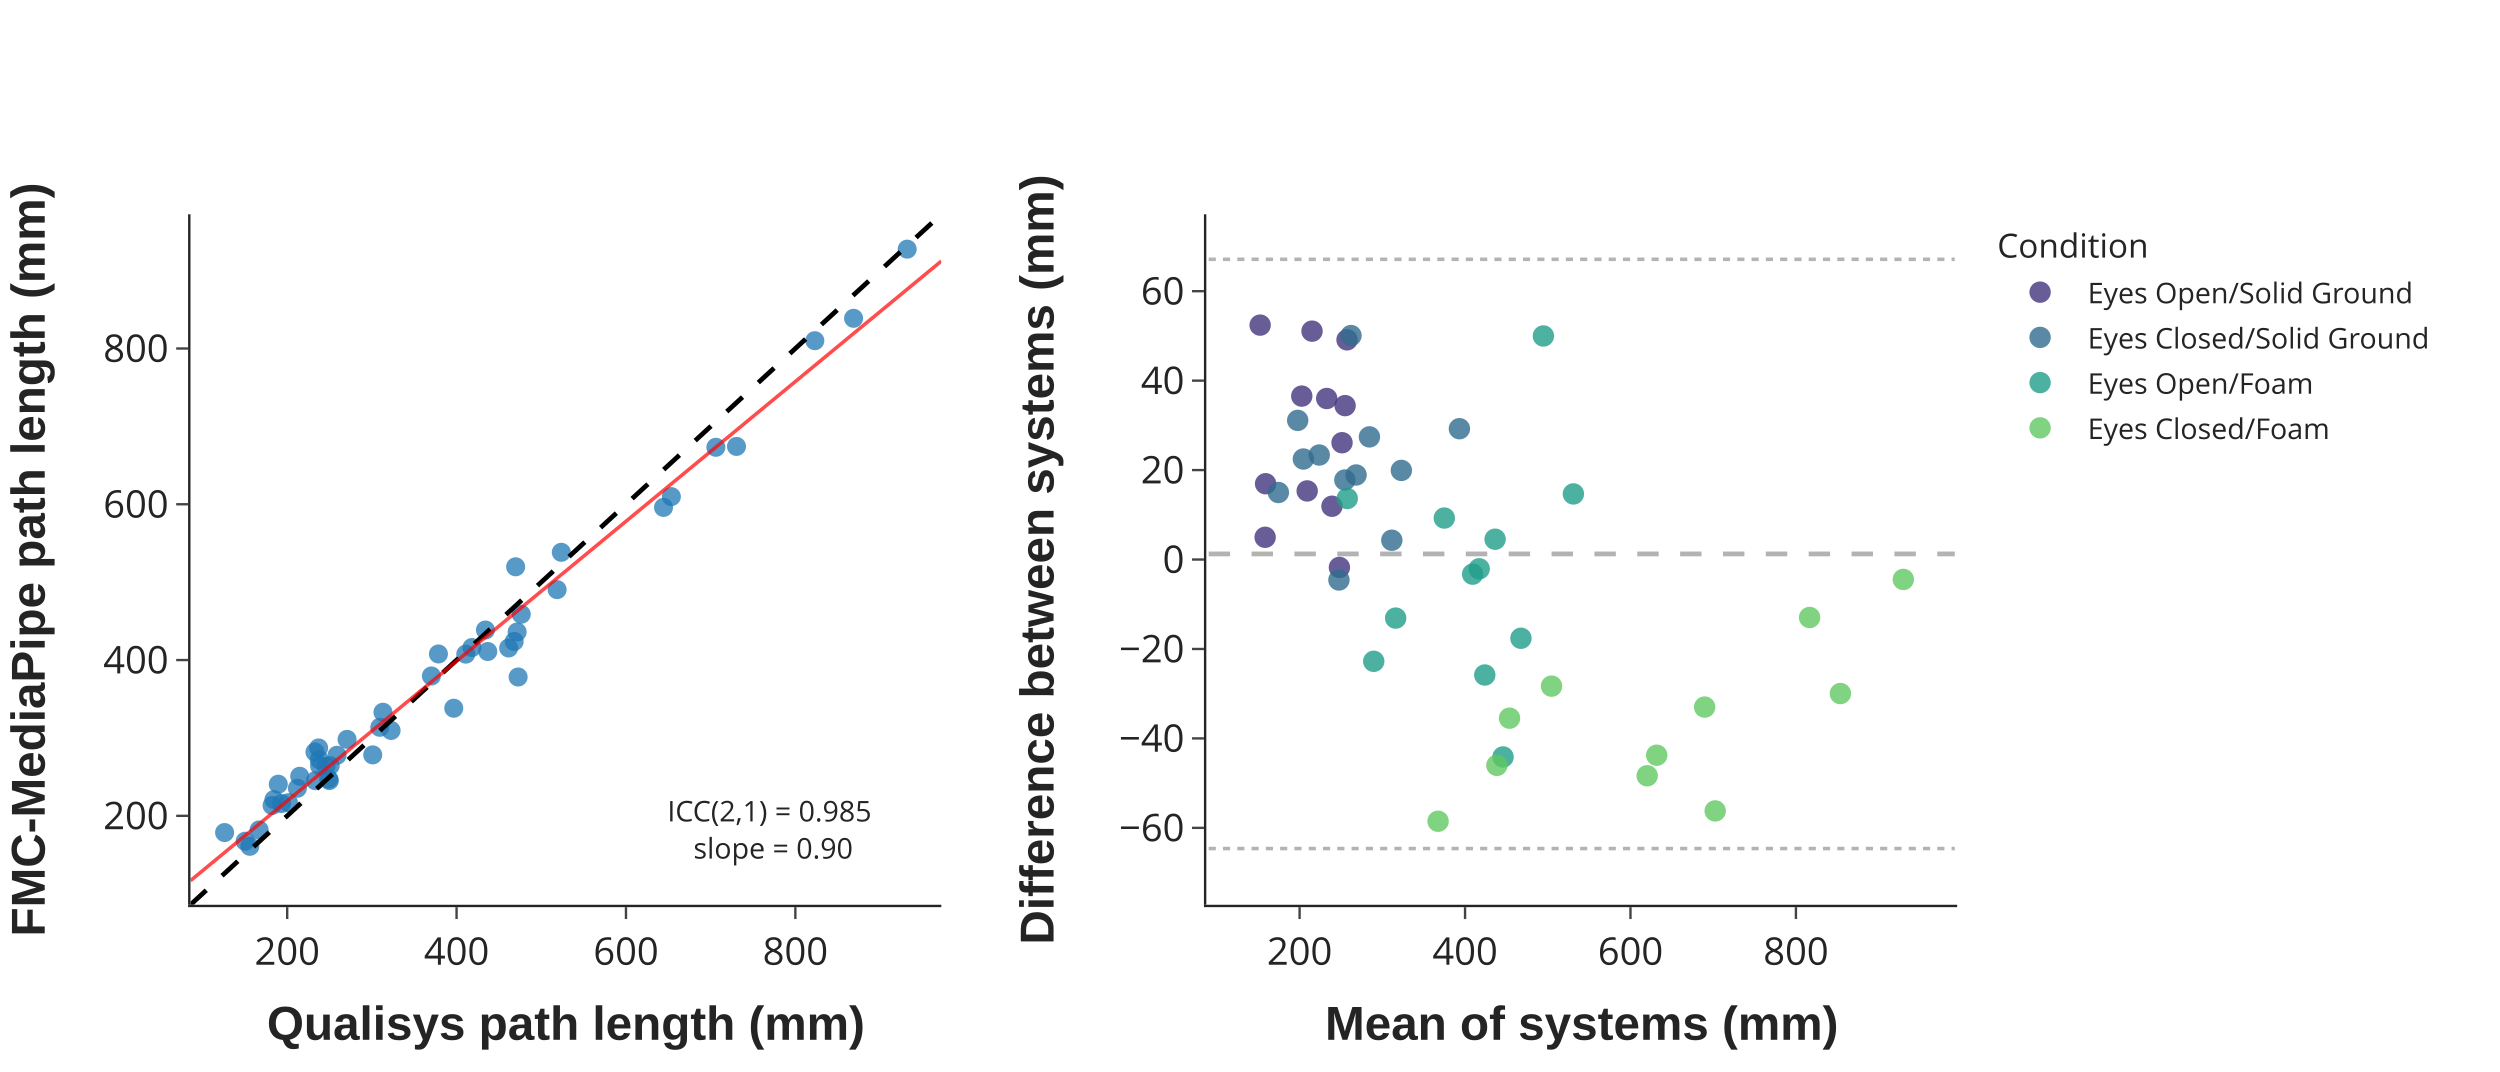
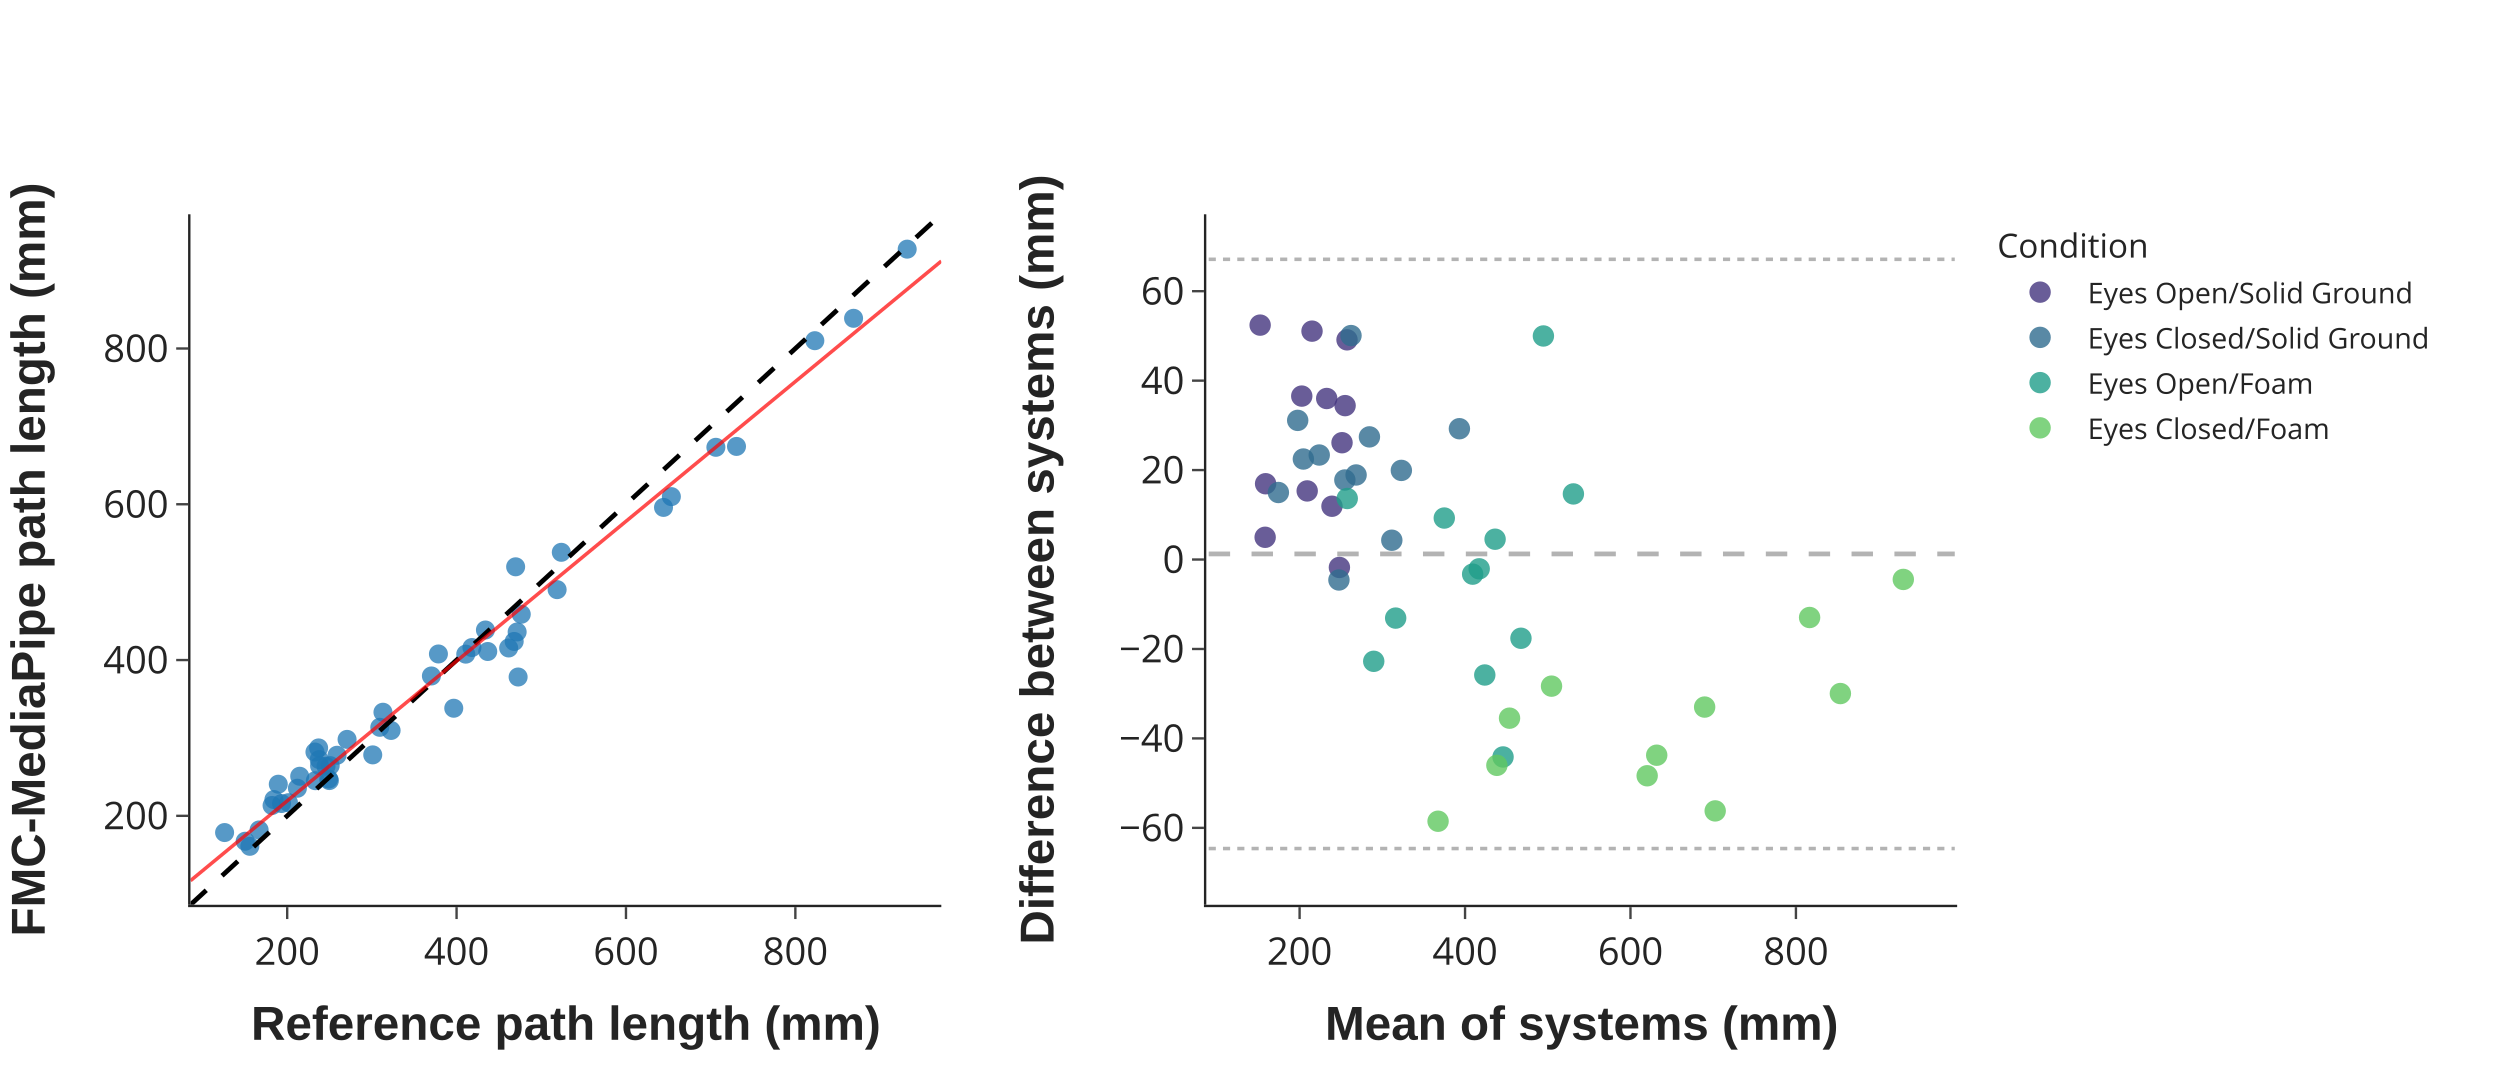
<svg xmlns="http://www.w3.org/2000/svg" class="main-svg" width="3150" height="1350" style="" viewBox="0 0 1050 450">
  <rect x="0" y="0" width="1050" height="450" style="fill: rgb(255, 255, 255); fill-opacity: 1;" />
-   <defs id="defs-a583e6">
+   <defs id="defs-15c1fa">
    <g class="clips">
-       <clipPath id="clipa583e6xyplot" class="plotclip">
+       <clipPath id="clip15c1faxyplot" class="plotclip">
        <rect width="315.35" height="290" />
      </clipPath>
-       <clipPath id="clipa583e6x2y2plot" class="plotclip">
+       <clipPath id="clip15c1fax2y2plot" class="plotclip">
        <rect width="315.35" height="290" />
      </clipPath>
-       <clipPath class="axesclip" id="clipa583e6x">
+       <clipPath class="axesclip" id="clip15c1fax">
        <rect x="80" y="0" width="315.35" height="450" />
      </clipPath>
-       <clipPath class="axesclip" id="clipa583e6y">
+       <clipPath class="axesclip" id="clip15c1fay">
        <rect x="0" y="90" width="1050" height="290" />
      </clipPath>
-       <clipPath class="axesclip" id="clipa583e6xy">
+       <clipPath class="axesclip" id="clip15c1faxy">
        <rect x="80" y="90" width="315.35" height="290" />
      </clipPath>
-       <clipPath class="axesclip" id="clipa583e6y2">
+       <clipPath class="axesclip" id="clip15c1fay2">
        <rect x="0" y="90" width="1050" height="290" />
      </clipPath>
-       <clipPath class="axesclip" id="clipa583e6xy2">
+       <clipPath class="axesclip" id="clip15c1faxy2">
        <rect x="80" y="90" width="315.35" height="290" />
      </clipPath>
-       <clipPath class="axesclip" id="clipa583e6x2">
+       <clipPath class="axesclip" id="clip15c1fax2">
        <rect x="506.65" y="0" width="315.35" height="450" />
      </clipPath>
-       <clipPath class="axesclip" id="clipa583e6x2y">
+       <clipPath class="axesclip" id="clip15c1fax2y">
        <rect x="506.65" y="90" width="315.35" height="290" />
      </clipPath>
-       <clipPath class="axesclip" id="clipa583e6x2y2">
+       <clipPath class="axesclip" id="clip15c1fax2y2">
        <rect x="506.65" y="90" width="315.35" height="290" />
      </clipPath>
    </g>
    <g class="gradients" />
    <g class="patterns" />
  </defs>
  <g class="bglayer" />
  <g class="layer-below">
    <g class="imagelayer" />
    <g class="shapelayer" />
  </g>
  <g class="cartesianlayer">
    <g class="subplot xy">
      <g class="layer-subplot">
        <g class="shapelayer" />
        <g class="imagelayer" />
      </g>
      <g class="minor-gridlayer">
        <g class="x" />
        <g class="y" />
      </g>
      <g class="gridlayer">
        <g class="x" />
        <g class="y" />
      </g>
      <g class="zerolinelayer" />
      <g class="layer-between">
        <g class="shapelayer" />
        <g class="imagelayer" />
      </g>
      <path class="xlines-below" />
      <path class="ylines-below" />
      <g class="overlines-below" />
      <g class="xaxislayer-below" />
      <g class="yaxislayer-below" />
      <g class="overaxes-below" />
      <g class="overplot">
-         <g class="xy" transform="translate(80,90)" clip-path="url(#clipa583e6xyplot)">
+         <g class="xy" transform="translate(80,90)" clip-path="url(#clip15c1faxyplot)">
          <g class="scatterlayer mlayer">
-             <g class="trace scatter trace2ce07f" style="stroke-miterlimit: 2; opacity: 1;">
+             <g class="trace scatter trace06d9ae" style="stroke-miterlimit: 2; opacity: 1;">
              <g class="fills" />
              <g class="errorbars" />
              <g class="lines" />
              <g class="points">
                <path class="point plotly-customdata" transform="translate(52.28,225.85)" d="M4,0A4,4 0 1,1 0,-4A4,4 0 0,1 4,0Z" style="opacity: 0.75; stroke-width: 0px; fill: rgb(31, 119, 180); fill-opacity: 1;" />
                <path class="point plotly-customdata" transform="translate(53.82,224.13)" d="M4,0A4,4 0 1,1 0,-4A4,4 0 0,1 4,0Z" style="opacity: 0.75; stroke-width: 0px; fill: rgb(31, 119, 180); fill-opacity: 1;" />
                <path class="point plotly-customdata" transform="translate(138.93,167.99)" d="M4,0A4,4 0 1,1 0,-4A4,4 0 0,1 4,0Z" style="opacity: 0.75; stroke-width: 0px; fill: rgb(31, 119, 180); fill-opacity: 1;" />
                <path class="point plotly-customdata" transform="translate(201.97,118.58)" d="M4,0A4,4 0 1,1 0,-4A4,4 0 0,1 4,0Z" style="opacity: 0.75; stroke-width: 0px; fill: rgb(31, 119, 180); fill-opacity: 1;" />
                <path class="point plotly-customdata" transform="translate(45.88,236.03)" d="M4,0A4,4 0 1,1 0,-4A4,4 0 0,1 4,0Z" style="opacity: 0.75; stroke-width: 0px; fill: rgb(31, 119, 180); fill-opacity: 1;" />
                <path class="point plotly-customdata" transform="translate(56.93,231.83)" d="M4,0A4,4 0 1,1 0,-4A4,4 0 0,1 4,0Z" style="opacity: 0.75; stroke-width: 0px; fill: rgb(31, 119, 180); fill-opacity: 1;" />
                <path class="point plotly-customdata" transform="translate(118.21,181.97)" d="M4,0A4,4 0 1,1 0,-4A4,4 0 0,1 4,0Z" style="opacity: 0.75; stroke-width: 0px; fill: rgb(31, 119, 180); fill-opacity: 1;" />
                <path class="point plotly-customdata" transform="translate(198.68,123.11)" d="M4,0A4,4 0 1,1 0,-4A4,4 0 0,1 4,0Z" style="opacity: 0.75; stroke-width: 0px; fill: rgb(31, 119, 180); fill-opacity: 1;" />
                <path class="point plotly-customdata" transform="translate(54.22,231.6)" d="M4,0A4,4 0 1,1 0,-4A4,4 0 0,1 4,0Z" style="opacity: 0.75; stroke-width: 0px; fill: rgb(31, 119, 180); fill-opacity: 1;" />
                <path class="point plotly-customdata" transform="translate(79.51,215.47)" d="M4,0A4,4 0 1,1 0,-4A4,4 0 0,1 4,0Z" style="opacity: 0.75; stroke-width: 0px; fill: rgb(31, 119, 180); fill-opacity: 1;" />
                <path class="point plotly-customdata" transform="translate(155.75,141.97)" d="M4,0A4,4 0 1,1 0,-4A4,4 0 0,1 4,0Z" style="opacity: 0.75; stroke-width: 0px; fill: rgb(31, 119, 180); fill-opacity: 1;" />
                <path class="point plotly-customdata" transform="translate(301.02,14.64)" d="M4,0A4,4 0 1,1 0,-4A4,4 0 0,1 4,0Z" style="opacity: 0.75; stroke-width: 0px; fill: rgb(31, 119, 180); fill-opacity: 1;" />
                <path class="point plotly-customdata" transform="translate(54.07,229.02)" d="M4,0A4,4 0 1,1 0,-4A4,4 0 0,1 4,0Z" style="opacity: 0.75; stroke-width: 0px; fill: rgb(31, 119, 180); fill-opacity: 1;" />
                <path class="point plotly-customdata" transform="translate(65.77,220.54)" d="M4,0A4,4 0 1,1 0,-4A4,4 0 0,1 4,0Z" style="opacity: 0.75; stroke-width: 0px; fill: rgb(31, 119, 180); fill-opacity: 1;" />
                <path class="point plotly-customdata" transform="translate(136.57,148.06)" d="M4,0A4,4 0 1,1 0,-4A4,4 0 0,1 4,0Z" style="opacity: 0.75; stroke-width: 0px; fill: rgb(31, 119, 180); fill-opacity: 1;" />
                <path class="point plotly-customdata" transform="translate(278.5,43.69)" d="M4,0A4,4 0 1,1 0,-4A4,4 0 0,1 4,0Z" style="opacity: 0.75; stroke-width: 0px; fill: rgb(31, 119, 180); fill-opacity: 1;" />
                <path class="point plotly-customdata" transform="translate(22.98,263.32)" d="M4,0A4,4 0 1,1 0,-4A4,4 0 0,1 4,0Z" style="opacity: 0.75; stroke-width: 0px; fill: rgb(31, 119, 180); fill-opacity: 1;" />
                <path class="point plotly-customdata" transform="translate(28.83,258.58)" d="M4,0A4,4 0 1,1 0,-4A4,4 0 0,1 4,0Z" style="opacity: 0.75; stroke-width: 0px; fill: rgb(31, 119, 180); fill-opacity: 1;" />
                <path class="point plotly-customdata" transform="translate(76.55,227.05)" d="M4,0A4,4 0 1,1 0,-4A4,4 0 0,1 4,0Z" style="opacity: 0.75; stroke-width: 0px; fill: rgb(31, 119, 180); fill-opacity: 1;" />
                <path class="point plotly-customdata" transform="translate(110.58,207.46)" d="M4,0A4,4 0 1,1 0,-4A4,4 0 0,1 4,0Z" style="opacity: 0.75; stroke-width: 0px; fill: rgb(31, 119, 180); fill-opacity: 1;" />
                <path class="point plotly-customdata" transform="translate(14.33,259.67)" d="M4,0A4,4 0 1,1 0,-4A4,4 0 0,1 4,0Z" style="opacity: 0.75; stroke-width: 0px; fill: rgb(31, 119, 180); fill-opacity: 1;" />
                <path class="point plotly-customdata" transform="translate(34.27,248.3)" d="M4,0A4,4 0 1,1 0,-4A4,4 0 0,1 4,0Z" style="opacity: 0.75; stroke-width: 0px; fill: rgb(31, 119, 180); fill-opacity: 1;" />
                <path class="point plotly-customdata" transform="translate(58.68,231.57)" d="M4,0A4,4 0 1,1 0,-4A4,4 0 0,1 4,0Z" style="opacity: 0.75; stroke-width: 0px; fill: rgb(31, 119, 180); fill-opacity: 1;" />
                <path class="point plotly-customdata" transform="translate(137.61,194.34)" d="M4,0A4,4 0 1,1 0,-4A4,4 0 0,1 4,0Z" style="opacity: 0.75; stroke-width: 0px; fill: rgb(31, 119, 180); fill-opacity: 1;" />
                <path class="point plotly-customdata" transform="translate(36.88,239.37)" d="M4,0A4,4 0 1,1 0,-4A4,4 0 0,1 4,0Z" style="opacity: 0.75; stroke-width: 0px; fill: rgb(31, 119, 180); fill-opacity: 1;" />
                <path class="point plotly-customdata" transform="translate(104.14,184.67)" d="M4,0A4,4 0 1,1 0,-4A4,4 0 0,1 4,0Z" style="opacity: 0.75; stroke-width: 0px; fill: rgb(31, 119, 180); fill-opacity: 1;" />
                <path class="point plotly-customdata" transform="translate(123.88,174.6)" d="M4,0A4,4 0 1,1 0,-4A4,4 0 0,1 4,0Z" style="opacity: 0.75; stroke-width: 0px; fill: rgb(31, 119, 180); fill-opacity: 1;" />
                <path class="point plotly-customdata" transform="translate(262.23,53.09)" d="M4,0A4,4 0 1,1 0,-4A4,4 0 0,1 4,0Z" style="opacity: 0.75; stroke-width: 0px; fill: rgb(31, 119, 180); fill-opacity: 1;" />
                <path class="point plotly-customdata" transform="translate(52.43,237.89)" d="M4,0A4,4 0 1,1 0,-4A4,4 0 0,1 4,0Z" style="opacity: 0.75; stroke-width: 0px; fill: rgb(31, 119, 180); fill-opacity: 1;" />
                <path class="point plotly-customdata" transform="translate(61.55,227.21)" d="M4,0A4,4 0 1,1 0,-4A4,4 0 0,1 4,0Z" style="opacity: 0.75; stroke-width: 0px; fill: rgb(31, 119, 180); fill-opacity: 1;" />
                <path class="point plotly-customdata" transform="translate(115.62,184.74)" d="M4,0A4,4 0 1,1 0,-4A4,4 0 0,1 4,0Z" style="opacity: 0.75; stroke-width: 0px; fill: rgb(31, 119, 180); fill-opacity: 1;" />
                <path class="point plotly-customdata" transform="translate(153.99,157.65)" d="M4,0A4,4 0 1,1 0,-4A4,4 0 0,1 4,0Z" style="opacity: 0.75; stroke-width: 0px; fill: rgb(31, 119, 180); fill-opacity: 1;" />
                <path class="point plotly-customdata" transform="translate(35.05,245.81)" d="M4,0A4,4 0 1,1 0,-4A4,4 0 0,1 4,0Z" style="opacity: 0.75; stroke-width: 0px; fill: rgb(31, 119, 180); fill-opacity: 1;" />
                <path class="point plotly-customdata" transform="translate(44.91,241.06)" d="M4,0A4,4 0 1,1 0,-4A4,4 0 0,1 4,0Z" style="opacity: 0.75; stroke-width: 0px; fill: rgb(31, 119, 180); fill-opacity: 1;" />
                <path class="point plotly-customdata" transform="translate(101.19,193.91)" d="M4,0A4,4 0 1,1 0,-4A4,4 0 0,1 4,0Z" style="opacity: 0.75; stroke-width: 0px; fill: rgb(31, 119, 180); fill-opacity: 1;" />
                <path class="point plotly-customdata" transform="translate(133.64,182.15)" d="M4,0A4,4 0 1,1 0,-4A4,4 0 0,1 4,0Z" style="opacity: 0.75; stroke-width: 0px; fill: rgb(31, 119, 180); fill-opacity: 1;" />
                <path class="point plotly-customdata" transform="translate(24.93,265.45)" d="M4,0A4,4 0 1,1 0,-4A4,4 0 0,1 4,0Z" style="opacity: 0.75; stroke-width: 0px; fill: rgb(31, 119, 180); fill-opacity: 1;" />
                <path class="point plotly-customdata" transform="translate(38.24,247.48)" d="M4,0A4,4 0 1,1 0,-4A4,4 0 0,1 4,0Z" style="opacity: 0.75; stroke-width: 0px; fill: rgb(31, 119, 180); fill-opacity: 1;" />
                <path class="point plotly-customdata" transform="translate(84.26,216.79)" d="M4,0A4,4 0 1,1 0,-4A4,4 0 0,1 4,0Z" style="opacity: 0.75; stroke-width: 0px; fill: rgb(31, 119, 180); fill-opacity: 1;" />
                <path class="point plotly-customdata" transform="translate(137.2,175.43)" d="M4,0A4,4 0 1,1 0,-4A4,4 0 0,1 4,0Z" style="opacity: 0.75; stroke-width: 0px; fill: rgb(31, 119, 180); fill-opacity: 1;" />
                <path class="point plotly-customdata" transform="translate(41.16,247.13)" d="M4,0A4,4 0 1,1 0,-4A4,4 0 0,1 4,0Z" style="opacity: 0.75; stroke-width: 0px; fill: rgb(31, 119, 180); fill-opacity: 1;" />
                <path class="point plotly-customdata" transform="translate(58.34,237.84)" d="M4,0A4,4 0 1,1 0,-4A4,4 0 0,1 4,0Z" style="opacity: 0.75; stroke-width: 0px; fill: rgb(31, 119, 180); fill-opacity: 1;" />
                <path class="point plotly-customdata" transform="translate(124.85,183.63)" d="M4,0A4,4 0 1,1 0,-4A4,4 0 0,1 4,0Z" style="opacity: 0.75; stroke-width: 0px; fill: rgb(31, 119, 180); fill-opacity: 1;" />
                <path class="point plotly-customdata" transform="translate(229.33,97.5)" d="M4,0A4,4 0 1,1 0,-4A4,4 0 0,1 4,0Z" style="opacity: 0.75; stroke-width: 0px; fill: rgb(31, 119, 180); fill-opacity: 1;" />
                <path class="point plotly-customdata" transform="translate(58.05,237.19)" d="M4,0A4,4 0 1,1 0,-4A4,4 0 0,1 4,0Z" style="opacity: 0.75; stroke-width: 0px; fill: rgb(31, 119, 180); fill-opacity: 1;" />
                <path class="point plotly-customdata" transform="translate(80.84,209.14)" d="M4,0A4,4 0 1,1 0,-4A4,4 0 0,1 4,0Z" style="opacity: 0.75; stroke-width: 0px; fill: rgb(31, 119, 180); fill-opacity: 1;" />
                <path class="point plotly-customdata" transform="translate(135.96,179.41)" d="M4,0A4,4 0 1,1 0,-4A4,4 0 0,1 4,0Z" style="opacity: 0.75; stroke-width: 0px; fill: rgb(31, 119, 180); fill-opacity: 1;" />
                <path class="point plotly-customdata" transform="translate(220.67,97.87)" d="M4,0A4,4 0 1,1 0,-4A4,4 0 0,1 4,0Z" style="opacity: 0.75; stroke-width: 0px; fill: rgb(31, 119, 180); fill-opacity: 1;" />
              </g>
              <g class="text" />
            </g>
-             <g class="trace scatter trace072e61" style="stroke-miterlimit: 2; opacity: 1;">
+             <g class="trace scatter trace8c0ba3" style="stroke-miterlimit: 2; opacity: 1;">
              <g class="fills" />
              <g class="errorbars" />
              <g class="lines">
                <path class="js-line" d="M0,290L315.35,0" style="vector-effect: none; fill: none; stroke: rgb(0, 0, 0); stroke-opacity: 1; stroke-dasharray: 9px, 9px; stroke-width: 2px; opacity: 1;" />
              </g>
              <g class="points" />
              <g class="text" />
            </g>
-             <g class="trace scatter traceab50ee" style="stroke-miterlimit: 2; opacity: 0.7;">
+             <g class="trace scatter trace10673d" style="stroke-miterlimit: 2; opacity: 0.7;">
              <g class="fills" />
              <g class="errorbars" />
              <g class="lines">
                <path class="js-line" d="M0,279.88L315.35,19.66" style="vector-effect: none; fill: none; stroke: rgb(255, 0, 0); stroke-opacity: 1; stroke-width: 1.5px; opacity: 1;" />
              </g>
              <g class="points" />
              <g class="text" />
            </g>
          </g>
        </g>
      </g>
      <path class="xlines-above crisp" d="M79,380.5H395.35" style="fill: none; stroke-width: 1px; stroke: rgb(36, 36, 36); stroke-opacity: 1;" />
      <path class="ylines-above crisp" d="M79.5,90V380" style="fill: none; stroke-width: 1px; stroke: rgb(36, 36, 36); stroke-opacity: 1;" />
      <g class="overlines-above" />
      <g class="xaxislayer-above">
        <path class="xtick ticks crisp" d="M0,381v5" transform="translate(120.62,0)" style="stroke: rgb(68, 68, 68); stroke-opacity: 1; stroke-width: 1px;" />
        <path class="xtick ticks crisp" d="M0,381v5" transform="translate(191.76,0)" style="stroke: rgb(68, 68, 68); stroke-opacity: 1; stroke-width: 1px;" />
        <path class="xtick ticks crisp" d="M0,381v5" transform="translate(262.91,0)" style="stroke: rgb(68, 68, 68); stroke-opacity: 1; stroke-width: 1px;" />
        <path class="xtick ticks crisp" d="M0,381v5" transform="translate(334.05,0)" style="stroke: rgb(68, 68, 68); stroke-opacity: 1; stroke-width: 1px;" />
        <g class="xtick">
          <text text-anchor="middle" x="0" y="405.2" transform="translate(120.62,0)" style="font-family: 'Open Sans', verdana, arial, sans-serif; font-size: 16px; fill: rgb(36, 36, 36); fill-opacity: 1; white-space: pre; opacity: 1;">200</text>
        </g>
        <g class="xtick">
          <text text-anchor="middle" x="0" y="405.2" style="font-family: 'Open Sans', verdana, arial, sans-serif; font-size: 16px; fill: rgb(36, 36, 36); fill-opacity: 1; white-space: pre; opacity: 1;" transform="translate(191.76,0)">400</text>
        </g>
        <g class="xtick">
          <text text-anchor="middle" x="0" y="405.2" style="font-family: 'Open Sans', verdana, arial, sans-serif; font-size: 16px; fill: rgb(36, 36, 36); fill-opacity: 1; white-space: pre; opacity: 1;" transform="translate(262.91,0)">600</text>
        </g>
        <g class="xtick">
          <text text-anchor="middle" x="0" y="405.2" style="font-family: 'Open Sans', verdana, arial, sans-serif; font-size: 16px; fill: rgb(36, 36, 36); fill-opacity: 1; white-space: pre; opacity: 1;" transform="translate(334.05,0)">800</text>
        </g>
      </g>
      <g class="yaxislayer-above">
        <path class="ytick ticks crisp" d="M79,0h-5" transform="translate(0,342.65)" style="stroke: rgb(68, 68, 68); stroke-opacity: 1; stroke-width: 1px;" />
        <path class="ytick ticks crisp" d="M79,0h-5" transform="translate(0,277.22)" style="stroke: rgb(68, 68, 68); stroke-opacity: 1; stroke-width: 1px;" />
        <path class="ytick ticks crisp" d="M79,0h-5" transform="translate(0,211.79)" style="stroke: rgb(68, 68, 68); stroke-opacity: 1; stroke-width: 1px;" />
        <path class="ytick ticks crisp" d="M79,0h-5" transform="translate(0,146.37)" style="stroke: rgb(68, 68, 68); stroke-opacity: 1; stroke-width: 1px;" />
        <g class="ytick">
          <text text-anchor="end" x="70.8" y="5.6" transform="translate(0,342.65)" style="font-family: 'Open Sans', verdana, arial, sans-serif; font-size: 16px; fill: rgb(36, 36, 36); fill-opacity: 1; white-space: pre; opacity: 1;">200</text>
        </g>
        <g class="ytick">
          <text text-anchor="end" x="70.8" y="5.6" style="font-family: 'Open Sans', verdana, arial, sans-serif; font-size: 16px; fill: rgb(36, 36, 36); fill-opacity: 1; white-space: pre; opacity: 1;" transform="translate(0,277.22)">400</text>
        </g>
        <g class="ytick">
          <text text-anchor="end" x="70.8" y="5.6" style="font-family: 'Open Sans', verdana, arial, sans-serif; font-size: 16px; fill: rgb(36, 36, 36); fill-opacity: 1; white-space: pre; opacity: 1;" transform="translate(0,211.79)">600</text>
        </g>
        <g class="ytick">
          <text text-anchor="end" x="70.8" y="5.6" style="font-family: 'Open Sans', verdana, arial, sans-serif; font-size: 16px; fill: rgb(36, 36, 36); fill-opacity: 1; white-space: pre; opacity: 1;" transform="translate(0,146.37)">800</text>
        </g>
      </g>
      <g class="overaxes-above" />
    </g>
    <g class="subplot x2y2">
      <g class="layer-subplot">
        <g class="shapelayer" />
        <g class="imagelayer" />
      </g>
      <g class="minor-gridlayer">
        <g class="x2" />
        <g class="y2" />
      </g>
      <g class="gridlayer">
        <g class="x2" />
        <g class="y2" />
      </g>
      <g class="zerolinelayer" />
      <g class="layer-between">
        <g class="shapelayer" />
        <g class="imagelayer" />
      </g>
      <path class="xlines-below" />
      <path class="ylines-below" />
      <g class="overlines-below" />
      <g class="xaxislayer-below" />
      <g class="yaxislayer-below" />
      <g class="overaxes-below" />
      <g class="overplot">
-         <g class="x2y2" transform="translate(506.65,90)" clip-path="url(#clipa583e6x2y2plot)">
+         <g class="x2y2" transform="translate(506.65,90)" clip-path="url(#clip15c1fax2y2plot)">
          <g class="scatterlayer mlayer">
-             <g class="trace scatter trace925d96" style="stroke-miterlimit: 2; opacity: 1;">
+             <g class="trace scatter tracee09c90" style="stroke-miterlimit: 2; opacity: 1;">
              <g class="fills" />
              <g class="errorbars" />
              <g class="lines" />
              <g class="points">
                <path class="point plotly-customdata" transform="translate(59.1,52.73)" d="M4.5,0A4.5,4.5 0 1,1 0,-4.5A4.5,4.5 0 0,1 4.5,0Z" style="opacity: 0.8; stroke-width: 0px; fill: rgb(68, 52, 126); fill-opacity: 1;" />
                <path class="point plotly-customdata" transform="translate(50.57,77.37)" d="M4.5,0A4.5,4.5 0 1,1 0,-4.5A4.5,4.5 0 0,1 4.5,0Z" style="opacity: 0.8; stroke-width: 0px; fill: rgb(68, 52, 126); fill-opacity: 1;" />
                <path class="point plotly-customdata" transform="translate(57,95.94)" d="M4.5,0A4.5,4.5 0 1,1 0,-4.5A4.5,4.5 0 0,1 4.5,0Z" style="opacity: 0.8; stroke-width: 0px; fill: rgb(68, 52, 126); fill-opacity: 1;" />
                <path class="point plotly-customdata" transform="translate(58.29,80.36)" d="M4.5,0A4.5,4.5 0 1,1 0,-4.5A4.5,4.5 0 0,1 4.5,0Z" style="opacity: 0.8; stroke-width: 0px; fill: rgb(68, 52, 126); fill-opacity: 1;" />
                <path class="point plotly-customdata" transform="translate(24.9,113.17)" d="M4.5,0A4.5,4.5 0 1,1 0,-4.5A4.5,4.5 0 0,1 4.5,0Z" style="opacity: 0.8; stroke-width: 0px; fill: rgb(68, 52, 126); fill-opacity: 1;" />
                <path class="point plotly-customdata" transform="translate(22.61,46.55)" d="M4.5,0A4.5,4.5 0 1,1 0,-4.5A4.5,4.5 0 0,1 4.5,0Z" style="opacity: 0.8; stroke-width: 0px; fill: rgb(68, 52, 126); fill-opacity: 1;" />
                <path class="point plotly-customdata" transform="translate(44.4,49.08)" d="M4.5,0A4.5,4.5 0 1,1 0,-4.5A4.5,4.5 0 0,1 4.5,0Z" style="opacity: 0.8; stroke-width: 0px; fill: rgb(68, 52, 126); fill-opacity: 1;" />
                <path class="point plotly-customdata" transform="translate(52.78,122.62)" d="M4.5,0A4.5,4.5 0 1,1 0,-4.5A4.5,4.5 0 0,1 4.5,0Z" style="opacity: 0.8; stroke-width: 0px; fill: rgb(68, 52, 126); fill-opacity: 1;" />
                <path class="point plotly-customdata" transform="translate(40.09,76.36)" d="M4.5,0A4.5,4.5 0 1,1 0,-4.5A4.5,4.5 0 0,1 4.5,0Z" style="opacity: 0.8; stroke-width: 0px; fill: rgb(68, 52, 126); fill-opacity: 1;" />
                <path class="point plotly-customdata" transform="translate(24.71,135.66)" d="M4.5,0A4.5,4.5 0 1,1 0,-4.5A4.5,4.5 0 0,1 4.5,0Z" style="opacity: 0.8; stroke-width: 0px; fill: rgb(68, 52, 126); fill-opacity: 1;" />
                <path class="point plotly-customdata" transform="translate(42.37,116.19)" d="M4.5,0A4.5,4.5 0 1,1 0,-4.5A4.5,4.5 0 0,1 4.5,0Z" style="opacity: 0.8; stroke-width: 0px; fill: rgb(68, 52, 126); fill-opacity: 1;" />
                <path class="point plotly-customdata" transform="translate(55.9,148.32)" d="M4.5,0A4.5,4.5 0 1,1 0,-4.5A4.5,4.5 0 0,1 4.5,0Z" style="opacity: 0.8; stroke-width: 0px; fill: rgb(68, 52, 126); fill-opacity: 1;" />
              </g>
              <g class="text" />
            </g>
-             <g class="trace scatter trace68c367" style="stroke-miterlimit: 2; opacity: 1;">
+             <g class="trace scatter trace9a15ba" style="stroke-miterlimit: 2; opacity: 1;">
              <g class="fills" />
              <g class="errorbars" />
              <g class="lines" />
              <g class="points">
                <path class="point plotly-customdata" transform="translate(60.77,50.94)" d="M4.5,0A4.5,4.5 0 1,1 0,-4.5A4.5,4.5 0 0,1 4.5,0Z" style="opacity: 0.8; stroke-width: 0px; fill: rgb(47, 108, 142); fill-opacity: 1;" />
                <path class="point plotly-customdata" transform="translate(58.19,111.6)" d="M4.5,0A4.5,4.5 0 1,1 0,-4.5A4.5,4.5 0 0,1 4.5,0Z" style="opacity: 0.8; stroke-width: 0px; fill: rgb(47, 108, 142); fill-opacity: 1;" />
                <path class="point plotly-customdata" transform="translate(77.91,136.9)" d="M4.5,0A4.5,4.5 0 1,1 0,-4.5A4.5,4.5 0 0,1 4.5,0Z" style="opacity: 0.8; stroke-width: 0px; fill: rgb(47, 108, 142); fill-opacity: 1;" />
                <path class="point plotly-customdata" transform="translate(68.51,93.49)" d="M4.5,0A4.5,4.5 0 1,1 0,-4.5A4.5,4.5 0 0,1 4.5,0Z" style="opacity: 0.8; stroke-width: 0px; fill: rgb(47, 108, 142); fill-opacity: 1;" />
                <path class="point plotly-customdata" transform="translate(30.27,116.85)" d="M4.5,0A4.5,4.5 0 1,1 0,-4.5A4.5,4.5 0 0,1 4.5,0Z" style="opacity: 0.8; stroke-width: 0px; fill: rgb(47, 108, 142); fill-opacity: 1;" />
                <path class="point plotly-customdata" transform="translate(38.38,86.56)" d="M4.5,0A4.5,4.5 0 1,1 0,-4.5A4.5,4.5 0 0,1 4.5,0Z" style="opacity: 0.8; stroke-width: 0px; fill: rgb(47, 108, 142); fill-opacity: 1;" />
                <path class="point plotly-customdata" transform="translate(106.3,90.06)" d="M4.5,0A4.5,4.5 0 1,1 0,-4.5A4.5,4.5 0 0,1 4.5,0Z" style="opacity: 0.8; stroke-width: 0px; fill: rgb(47, 108, 142); fill-opacity: 1;" />
                <path class="point plotly-customdata" transform="translate(62.91,109.49)" d="M4.5,0A4.5,4.5 0 1,1 0,-4.5A4.5,4.5 0 0,1 4.5,0Z" style="opacity: 0.8; stroke-width: 0px; fill: rgb(47, 108, 142); fill-opacity: 1;" />
                <path class="point plotly-customdata" transform="translate(47.43,101.11)" d="M4.5,0A4.5,4.5 0 1,1 0,-4.5A4.5,4.5 0 0,1 4.5,0Z" style="opacity: 0.8; stroke-width: 0px; fill: rgb(47, 108, 142); fill-opacity: 1;" />
                <path class="point plotly-customdata" transform="translate(40.76,102.79)" d="M4.5,0A4.5,4.5 0 1,1 0,-4.5A4.5,4.5 0 0,1 4.5,0Z" style="opacity: 0.8; stroke-width: 0px; fill: rgb(47, 108, 142); fill-opacity: 1;" />
                <path class="point plotly-customdata" transform="translate(55.7,153.59)" d="M4.5,0A4.5,4.5 0 1,1 0,-4.5A4.5,4.5 0 0,1 4.5,0Z" style="opacity: 0.8; stroke-width: 0px; fill: rgb(47, 108, 142); fill-opacity: 1;" />
                <path class="point plotly-customdata" transform="translate(81.92,107.57)" d="M4.5,0A4.5,4.5 0 1,1 0,-4.5A4.5,4.5 0 0,1 4.5,0Z" style="opacity: 0.8; stroke-width: 0px; fill: rgb(47, 108, 142); fill-opacity: 1;" />
              </g>
              <g class="text" />
            </g>
-             <g class="trace scatter trace8f60e3" style="stroke-miterlimit: 2; opacity: 1;">
+             <g class="trace scatter tracef652d9" style="stroke-miterlimit: 2; opacity: 1;">
              <g class="fills" />
              <g class="errorbars" />
              <g class="lines" />
              <g class="points">
                <path class="point plotly-customdata" transform="translate(132.15,178.07)" d="M4.5,0A4.5,4.5 0 1,1 0,-4.5A4.5,4.5 0 0,1 4.5,0Z" style="opacity: 0.8; stroke-width: 0px; fill: rgb(31, 157, 137); fill-opacity: 1;" />
                <path class="point plotly-customdata" transform="translate(114.61,148.9)" d="M4.5,0A4.5,4.5 0 1,1 0,-4.5A4.5,4.5 0 0,1 4.5,0Z" style="opacity: 0.8; stroke-width: 0px; fill: rgb(31, 157, 137); fill-opacity: 1;" />
                <path class="point plotly-customdata" transform="translate(154.18,117.45)" d="M4.5,0A4.5,4.5 0 1,1 0,-4.5A4.5,4.5 0 0,1 4.5,0Z" style="opacity: 0.8; stroke-width: 0px; fill: rgb(31, 157, 137); fill-opacity: 1;" />
                <path class="point plotly-customdata" transform="translate(141.58,51.11)" d="M4.5,0A4.5,4.5 0 1,1 0,-4.5A4.5,4.5 0 0,1 4.5,0Z" style="opacity: 0.8; stroke-width: 0px; fill: rgb(31, 157, 137); fill-opacity: 1;" />
                <path class="point plotly-customdata" transform="translate(70.32,187.75)" d="M4.5,0A4.5,4.5 0 1,1 0,-4.5A4.5,4.5 0 0,1 4.5,0Z" style="opacity: 0.8; stroke-width: 0px; fill: rgb(31, 157, 137); fill-opacity: 1;" />
                <path class="point plotly-customdata" transform="translate(59.19,119.37)" d="M4.5,0A4.5,4.5 0 1,1 0,-4.5A4.5,4.5 0 0,1 4.5,0Z" style="opacity: 0.8; stroke-width: 0px; fill: rgb(31, 157, 137); fill-opacity: 1;" />
                <path class="point plotly-customdata" transform="translate(121.29,136.47)" d="M4.5,0A4.5,4.5 0 1,1 0,-4.5A4.5,4.5 0 0,1 4.5,0Z" style="opacity: 0.8; stroke-width: 0px; fill: rgb(31, 157, 137); fill-opacity: 1;" />
                <path class="point plotly-customdata" transform="translate(111.86,151.14)" d="M4.5,0A4.5,4.5 0 1,1 0,-4.5A4.5,4.5 0 0,1 4.5,0Z" style="opacity: 0.8; stroke-width: 0px; fill: rgb(31, 157, 137); fill-opacity: 1;" />
                <path class="point plotly-customdata" transform="translate(99.95,127.58)" d="M4.5,0A4.5,4.5 0 1,1 0,-4.5A4.5,4.5 0 0,1 4.5,0Z" style="opacity: 0.8; stroke-width: 0px; fill: rgb(31, 157, 137); fill-opacity: 1;" />
                <path class="point plotly-customdata" transform="translate(79.53,169.6)" d="M4.5,0A4.5,4.5 0 1,1 0,-4.5A4.5,4.5 0 0,1 4.5,0Z" style="opacity: 0.8; stroke-width: 0px; fill: rgb(31, 157, 137); fill-opacity: 1;" />
                <path class="point plotly-customdata" transform="translate(116.96,193.5)" d="M4.5,0A4.5,4.5 0 1,1 0,-4.5A4.5,4.5 0 0,1 4.5,0Z" style="opacity: 0.8; stroke-width: 0px; fill: rgb(31, 157, 137); fill-opacity: 1;" />
                <path class="point plotly-customdata" transform="translate(124.63,227.92)" d="M4.5,0A4.5,4.5 0 1,1 0,-4.5A4.5,4.5 0 0,1 4.5,0Z" style="opacity: 0.8; stroke-width: 0px; fill: rgb(31, 157, 137); fill-opacity: 1;" />
              </g>
              <g class="text" />
            </g>
-             <g class="trace scatter trace3ecee3" style="stroke-miterlimit: 2; opacity: 1;">
+             <g class="trace scatter trace009055" style="stroke-miterlimit: 2; opacity: 1;">
              <g class="fills" />
              <g class="errorbars" />
              <g class="lines" />
              <g class="points">
                <path class="point plotly-customdata" transform="translate(189.17,227.19)" d="M4.5,0A4.5,4.5 0 1,1 0,-4.5A4.5,4.5 0 0,1 4.5,0Z" style="opacity: 0.8; stroke-width: 0px; fill: rgb(96, 200, 96); fill-opacity: 1;" />
                <path class="point plotly-customdata" transform="translate(185.16,235.82)" d="M4.5,0A4.5,4.5 0 1,1 0,-4.5A4.5,4.5 0 0,1 4.5,0Z" style="opacity: 0.8; stroke-width: 0px; fill: rgb(96, 200, 96); fill-opacity: 1;" />
                <path class="point plotly-customdata" transform="translate(292.74,153.36)" d="M4.5,0A4.5,4.5 0 1,1 0,-4.5A4.5,4.5 0 0,1 4.5,0Z" style="opacity: 0.8; stroke-width: 0px; fill: rgb(96, 200, 96); fill-opacity: 1;" />
                <path class="point plotly-customdata" transform="translate(266.31,201.29)" d="M4.5,0A4.5,4.5 0 1,1 0,-4.5A4.5,4.5 0 0,1 4.5,0Z" style="opacity: 0.8; stroke-width: 0px; fill: rgb(96, 200, 96); fill-opacity: 1;" />
                <path class="point plotly-customdata" transform="translate(97.34,254.92)" d="M4.5,0A4.5,4.5 0 1,1 0,-4.5A4.5,4.5 0 0,1 4.5,0Z" style="opacity: 0.8; stroke-width: 0px; fill: rgb(96, 200, 96); fill-opacity: 1;" />
                <path class="point plotly-customdata" transform="translate(117.51,322.37)" d="M4.5,0A4.5,4.5 0 1,1 0,-4.5A4.5,4.5 0 0,1 4.5,0Z" style="opacity: 0.8; stroke-width: 0px; fill: rgb(96, 200, 96); fill-opacity: 1;" />
                <path class="point plotly-customdata" transform="translate(253.38,169.35)" d="M4.5,0A4.5,4.5 0 1,1 0,-4.5A4.5,4.5 0 0,1 4.5,0Z" style="opacity: 0.8; stroke-width: 0px; fill: rgb(96, 200, 96); fill-opacity: 1;" />
                <path class="point plotly-customdata" transform="translate(144.99,198.18)" d="M4.5,0A4.5,4.5 0 1,1 0,-4.5A4.5,4.5 0 0,1 4.5,0Z" style="opacity: 0.8; stroke-width: 0px; fill: rgb(96, 200, 96); fill-opacity: 1;" />
                <path class="point plotly-customdata" transform="translate(122.04,231.44)" d="M4.5,0A4.5,4.5 0 1,1 0,-4.5A4.5,4.5 0 0,1 4.5,0Z" style="opacity: 0.8; stroke-width: 0px; fill: rgb(96, 200, 96); fill-opacity: 1;" />
                <path class="point plotly-customdata" transform="translate(127.35,211.63)" d="M4.5,0A4.5,4.5 0 1,1 0,-4.5A4.5,4.5 0 0,1 4.5,0Z" style="opacity: 0.8; stroke-width: 0px; fill: rgb(96, 200, 96); fill-opacity: 1;" />
                <path class="point plotly-customdata" transform="translate(213.73,250.58)" d="M4.5,0A4.5,4.5 0 1,1 0,-4.5A4.5,4.5 0 0,1 4.5,0Z" style="opacity: 0.8; stroke-width: 0px; fill: rgb(96, 200, 96); fill-opacity: 1;" />
                <path class="point plotly-customdata" transform="translate(209.3,206.97)" d="M4.5,0A4.5,4.5 0 1,1 0,-4.5A4.5,4.5 0 0,1 4.5,0Z" style="opacity: 0.8; stroke-width: 0px; fill: rgb(96, 200, 96); fill-opacity: 1;" />
              </g>
              <g class="text" />
            </g>
          </g>
        </g>
      </g>
      <path class="xlines-above crisp" d="M505.65,380.5H822" style="fill: none; stroke-width: 1px; stroke: rgb(36, 36, 36); stroke-opacity: 1;" />
      <path class="ylines-above crisp" d="M506.15,90V380" style="fill: none; stroke-width: 1px; stroke: rgb(36, 36, 36); stroke-opacity: 1;" />
      <g class="overlines-above" />
      <g class="xaxislayer-above">
        <path class="x2tick ticks crisp" d="M0,381v5" transform="translate(545.83,0)" style="stroke: rgb(68, 68, 68); stroke-opacity: 1; stroke-width: 1px;" />
        <path class="x2tick ticks crisp" d="M0,381v5" transform="translate(615.32,0)" style="stroke: rgb(68, 68, 68); stroke-opacity: 1; stroke-width: 1px;" />
        <path class="x2tick ticks crisp" d="M0,381v5" transform="translate(684.8,0)" style="stroke: rgb(68, 68, 68); stroke-opacity: 1; stroke-width: 1px;" />
        <path class="x2tick ticks crisp" d="M0,381v5" transform="translate(754.29,0)" style="stroke: rgb(68, 68, 68); stroke-opacity: 1; stroke-width: 1px;" />
        <g class="x2tick">
          <text text-anchor="middle" x="0" y="405.2" transform="translate(545.83,0)" style="font-family: 'Open Sans', verdana, arial, sans-serif; font-size: 16px; fill: rgb(36, 36, 36); fill-opacity: 1; white-space: pre; opacity: 1;">200</text>
        </g>
        <g class="x2tick">
          <text text-anchor="middle" x="0" y="405.2" style="font-family: 'Open Sans', verdana, arial, sans-serif; font-size: 16px; fill: rgb(36, 36, 36); fill-opacity: 1; white-space: pre; opacity: 1;" transform="translate(615.32,0)">400</text>
        </g>
        <g class="x2tick">
          <text text-anchor="middle" x="0" y="405.2" style="font-family: 'Open Sans', verdana, arial, sans-serif; font-size: 16px; fill: rgb(36, 36, 36); fill-opacity: 1; white-space: pre; opacity: 1;" transform="translate(684.8,0)">600</text>
        </g>
        <g class="x2tick">
          <text text-anchor="middle" x="0" y="405.2" style="font-family: 'Open Sans', verdana, arial, sans-serif; font-size: 16px; fill: rgb(36, 36, 36); fill-opacity: 1; white-space: pre; opacity: 1;" transform="translate(754.29,0)">800</text>
        </g>
      </g>
      <g class="yaxislayer-above">
        <path class="y2tick ticks crisp" d="M505.65,0h-5" transform="translate(0,347.7)" style="stroke: rgb(68, 68, 68); stroke-opacity: 1; stroke-width: 1px;" />
        <path class="y2tick ticks crisp" d="M505.65,0h-5" transform="translate(0,310.13)" style="stroke: rgb(68, 68, 68); stroke-opacity: 1; stroke-width: 1px;" />
        <path class="y2tick ticks crisp" d="M505.65,0h-5" transform="translate(0,272.57)" style="stroke: rgb(68, 68, 68); stroke-opacity: 1; stroke-width: 1px;" />
        <path class="y2tick ticks crisp" d="M505.65,0h-5" transform="translate(0,235)" style="stroke: rgb(68, 68, 68); stroke-opacity: 1; stroke-width: 1px;" />
        <path class="y2tick ticks crisp" d="M505.65,0h-5" transform="translate(0,197.43)" style="stroke: rgb(68, 68, 68); stroke-opacity: 1; stroke-width: 1px;" />
        <path class="y2tick ticks crisp" d="M505.65,0h-5" transform="translate(0,159.87)" style="stroke: rgb(68, 68, 68); stroke-opacity: 1; stroke-width: 1px;" />
        <path class="y2tick ticks crisp" d="M505.65,0h-5" transform="translate(0,122.3)" style="stroke: rgb(68, 68, 68); stroke-opacity: 1; stroke-width: 1px;" />
        <g class="y2tick">
          <text text-anchor="end" x="497.45" y="5.6" transform="translate(0,347.7)" style="font-family: 'Open Sans', verdana, arial, sans-serif; font-size: 16px; fill: rgb(36, 36, 36); fill-opacity: 1; white-space: pre; opacity: 1;">−60</text>
        </g>
        <g class="y2tick">
          <text text-anchor="end" x="497.45" y="5.6" style="font-family: 'Open Sans', verdana, arial, sans-serif; font-size: 16px; fill: rgb(36, 36, 36); fill-opacity: 1; white-space: pre; opacity: 1;" transform="translate(0,310.13)">−40</text>
        </g>
        <g class="y2tick">
          <text text-anchor="end" x="497.45" y="5.6" style="font-family: 'Open Sans', verdana, arial, sans-serif; font-size: 16px; fill: rgb(36, 36, 36); fill-opacity: 1; white-space: pre; opacity: 1;" transform="translate(0,272.57)">−20</text>
        </g>
        <g class="y2tick">
          <text text-anchor="end" x="497.45" y="5.6" style="font-family: 'Open Sans', verdana, arial, sans-serif; font-size: 16px; fill: rgb(36, 36, 36); fill-opacity: 1; white-space: pre; opacity: 1;" transform="translate(0,235)">0</text>
        </g>
        <g class="y2tick">
          <text text-anchor="end" x="497.45" y="5.6" style="font-family: 'Open Sans', verdana, arial, sans-serif; font-size: 16px; fill: rgb(36, 36, 36); fill-opacity: 1; white-space: pre; opacity: 1;" transform="translate(0,197.43)">20</text>
        </g>
        <g class="y2tick">
          <text text-anchor="end" x="497.45" y="5.6" style="font-family: 'Open Sans', verdana, arial, sans-serif; font-size: 16px; fill: rgb(36, 36, 36); fill-opacity: 1; white-space: pre; opacity: 1;" transform="translate(0,159.87)">40</text>
        </g>
        <g class="y2tick">
          <text text-anchor="end" x="497.45" y="5.6" style="font-family: 'Open Sans', verdana, arial, sans-serif; font-size: 16px; fill: rgb(36, 36, 36); fill-opacity: 1; white-space: pre; opacity: 1;" transform="translate(0,122.3)">60</text>
        </g>
      </g>
      <g class="overaxes-above" />
    </g>
  </g>
  <g class="polarlayer" />
  <g class="smithlayer" />
  <g class="ternarylayer" />
  <g class="geolayer" />
  <g class="funnelarealayer" />
  <g class="pielayer" />
  <g class="iciclelayer" />
  <g class="treemaplayer" />
  <g class="sunburstlayer" />
  <g class="glimages" />
-   <defs id="topdefs-a583e6">
+   <defs id="topdefs-15c1fa">
    <g class="clips" />
-     <clipPath id="legenda583e6">
+     <clipPath id="legend15c1fa">
      <rect width="201" height="105" x="0" y="0" />
    </clipPath>
  </defs>
  <g class="layer-above">
    <g class="imagelayer" />
    <g class="shapelayer">
-       <g class="shape-group" data-index="0" clip-path="url(#clipa583e6x2y2)">
+       <g class="shape-group" data-index="0" clip-path="url(#clip15c1fax2y2)">
        <path data-index="0" fill-rule="evenodd" d="M507.65,232.65L821,232.65" style="opacity: 0.3; stroke: rgb(0, 0, 0); stroke-opacity: 1; fill: rgb(0, 0, 0); fill-opacity: 1; stroke-dasharray: 9px, 9px; stroke-width: 2px;" />
      </g>
-       <g class="shape-group" data-index="1" clip-path="url(#clipa583e6x2y2)">
+       <g class="shape-group" data-index="1" clip-path="url(#clip15c1fax2y2)">
        <path data-index="1" fill-rule="evenodd" d="M507.65,108.91L821,108.91" style="opacity: 0.3; stroke: rgb(0, 0, 0); stroke-opacity: 1; fill: rgb(0, 0, 0); fill-opacity: 1; stroke-dasharray: 3px, 3px; stroke-width: 1.5px;" />
      </g>
-       <g class="shape-group" data-index="2" clip-path="url(#clipa583e6x2y2)">
+       <g class="shape-group" data-index="2" clip-path="url(#clip15c1fax2y2)">
        <path data-index="2" fill-rule="evenodd" d="M507.65,356.39L821,356.39" style="opacity: 0.3; stroke: rgb(0, 0, 0); stroke-opacity: 1; fill: rgb(0, 0, 0); fill-opacity: 1; stroke-dasharray: 3px, 3px; stroke-width: 1.5px;" />
      </g>
    </g>
  </g>
  <g class="infolayer">
    <g class="legend" pointer-events="all" transform="translate(836.84,90)">
      <rect class="bg" shape-rendering="crispEdges" style="stroke: rgb(68, 68, 68); stroke-opacity: 1; fill: rgb(255, 255, 255); fill-opacity: 1; stroke-width: 0px;" width="201" height="105" x="0" y="0" />
-       <g class="scrollbox" transform="" clip-path="url(#legenda583e6)">
+       <g class="scrollbox" transform="" clip-path="url(#legend15c1fa)">
        <text class="legendtitletext" text-anchor="start" x="2" y="18.2" style="font-family: 'Open Sans', verdana, arial, sans-serif; font-size: 14px; fill: rgb(36, 36, 36); fill-opacity: 1; white-space: pre;">Condition</text>
        <g class="groups">
          <g class="traces" transform="translate(0,32.7)" style="opacity: 1;">
            <text class="legendtext" text-anchor="start" x="40" y="4.68" style="font-family: 'Open Sans', verdana, arial, sans-serif; font-size: 12px; fill: rgb(36, 36, 36); fill-opacity: 1; white-space: pre;">Eyes Open/Solid Ground</text>
            <g class="layers" style="opacity: 1;">
              <g class="legendfill" />
              <g class="legendlines" />
              <g class="legendsymbols">
                <g class="legendpoints">
                  <path class="scatterpts" transform="translate(20,0)" d="M4.5,0A4.5,4.5 0 1,1 0,-4.5A4.5,4.5 0 0,1 4.5,0Z" style="opacity: 0.8; stroke-width: 0px; fill: rgb(68, 52, 126); fill-opacity: 1;" />
                </g>
              </g>
            </g>
            <rect class="legendtoggle" x="0" y="-9.5" width="195.625" height="19" style="fill: rgb(0, 0, 0); fill-opacity: 0;" />
          </g>
          <g class="traces" transform="translate(0,51.7)" style="opacity: 1;">
            <text class="legendtext" text-anchor="start" x="40" y="4.68" style="font-family: 'Open Sans', verdana, arial, sans-serif; font-size: 12px; fill: rgb(36, 36, 36); fill-opacity: 1; white-space: pre;">Eyes Closed/Solid Ground</text>
            <g class="layers" style="opacity: 1;">
              <g class="legendfill" />
              <g class="legendlines" />
              <g class="legendsymbols">
                <g class="legendpoints">
                  <path class="scatterpts" transform="translate(20,0)" d="M4.5,0A4.5,4.5 0 1,1 0,-4.5A4.5,4.5 0 0,1 4.5,0Z" style="opacity: 0.8; stroke-width: 0px; fill: rgb(47, 108, 142); fill-opacity: 1;" />
                </g>
              </g>
            </g>
            <rect class="legendtoggle" x="0" y="-9.5" width="195.625" height="19" style="fill: rgb(0, 0, 0); fill-opacity: 0;" />
          </g>
          <g class="traces" transform="translate(0,70.7)" style="opacity: 1;">
            <text class="legendtext" text-anchor="start" x="40" y="4.68" style="font-family: 'Open Sans', verdana, arial, sans-serif; font-size: 12px; fill: rgb(36, 36, 36); fill-opacity: 1; white-space: pre;">Eyes Open/Foam</text>
            <g class="layers" style="opacity: 1;">
              <g class="legendfill" />
              <g class="legendlines" />
              <g class="legendsymbols">
                <g class="legendpoints">
                  <path class="scatterpts" transform="translate(20,0)" d="M4.5,0A4.5,4.5 0 1,1 0,-4.5A4.5,4.5 0 0,1 4.5,0Z" style="opacity: 0.8; stroke-width: 0px; fill: rgb(31, 157, 137); fill-opacity: 1;" />
                </g>
              </g>
            </g>
            <rect class="legendtoggle" x="0" y="-9.5" width="195.625" height="19" style="fill: rgb(0, 0, 0); fill-opacity: 0;" />
          </g>
          <g class="traces" transform="translate(0,89.7)" style="opacity: 1;">
            <text class="legendtext" text-anchor="start" x="40" y="4.68" style="font-family: 'Open Sans', verdana, arial, sans-serif; font-size: 12px; fill: rgb(36, 36, 36); fill-opacity: 1; white-space: pre;">Eyes Closed/Foam</text>
            <g class="layers" style="opacity: 1;">
              <g class="legendfill" />
              <g class="legendlines" />
              <g class="legendsymbols">
                <g class="legendpoints">
                  <path class="scatterpts" transform="translate(20,0)" d="M4.5,0A4.5,4.5 0 1,1 0,-4.5A4.5,4.5 0 0,1 4.5,0Z" style="opacity: 0.8; stroke-width: 0px; fill: rgb(96, 200, 96); fill-opacity: 1;" />
                </g>
              </g>
            </g>
            <rect class="legendtoggle" x="0" y="-9.5" width="195.625" height="19" style="fill: rgb(0, 0, 0); fill-opacity: 0;" />
          </g>
        </g>
      </g>
      <rect class="scrollbar" rx="20" ry="3" width="0" height="0" style="fill: rgb(128, 139, 164); fill-opacity: 1;" x="0" y="0" />
    </g>
    <g class="g-gtitle" />
    <g class="g-xtitle">
      <text class="xtitle" x="237.675" y="436.703" text-anchor="middle" style="opacity: 1; font-family: Arial; font-size: 20px; fill: rgb(36, 36, 36); fill-opacity: 1; white-space: pre;">
-         <tspan style="font-weight:bold">Qualisys path length (mm)</tspan>
+         <tspan style="font-weight:bold">Reference path length (mm)</tspan>
      </text>
    </g>
    <g class="g-x2title">
      <text class="x2title" x="664.325" y="436.703" text-anchor="middle" style="opacity: 1; font-family: Arial; font-size: 20px; fill: rgb(36, 36, 36); fill-opacity: 1; white-space: pre;">
        <tspan style="font-weight:bold">Mean of systems (mm)</tspan>
      </text>
    </g>
    <g class="g-ytitle">
      <text class="ytitle" transform="rotate(-90,18.78125,235)" x="18.781" y="235" text-anchor="middle" style="opacity: 1; font-family: Arial; font-size: 20px; fill: rgb(36, 36, 36); fill-opacity: 1; white-space: pre;">
        <tspan style="font-weight:bold">FMC-MediaPipe path length (mm)</tspan>
      </text>
    </g>
    <g class="g-y2title">
      <text class="y2title" transform="rotate(-90,442.5,235)" x="442.5" y="235" text-anchor="middle" style="opacity: 1; font-family: Arial; font-size: 20px; fill: rgb(36, 36, 36); fill-opacity: 1; white-space: pre;">
        <tspan style="font-weight:bold">Difference between systems (mm)</tspan>
      </text>
    </g>
-     <g class="annotation" data-index="0" style="opacity: 1;">
-       <g class="annotation-text-g" transform="rotate(0,324.5825,348)">
-         <g class="cursor-pointer" transform="translate(270,331)">
-           <rect class="bg" x="0.5" y="0.5" width="109" height="34" style="stroke-width: 1px; stroke: rgb(0, 0, 0); stroke-opacity: 0; fill: rgb(0, 0, 0); fill-opacity: 0;" />
-           <text class="annotation-text" text-anchor="middle" x="54.734" y="14" style="font-family: 'Open Sans', verdana, arial, sans-serif; font-size: 12px; fill: rgb(36, 36, 36); fill-opacity: 1; white-space: pre;">
-             <tspan class="line" dy="0em" x="54.734" y="14">ICC(2,1) = 0.985</tspan>
-             <tspan class="line" dy="1.3em" x="54.734" y="14">slope = 0.90</tspan>
-           </text>
-         </g>
-       </g>
-     </g>
  </g>
</svg>
